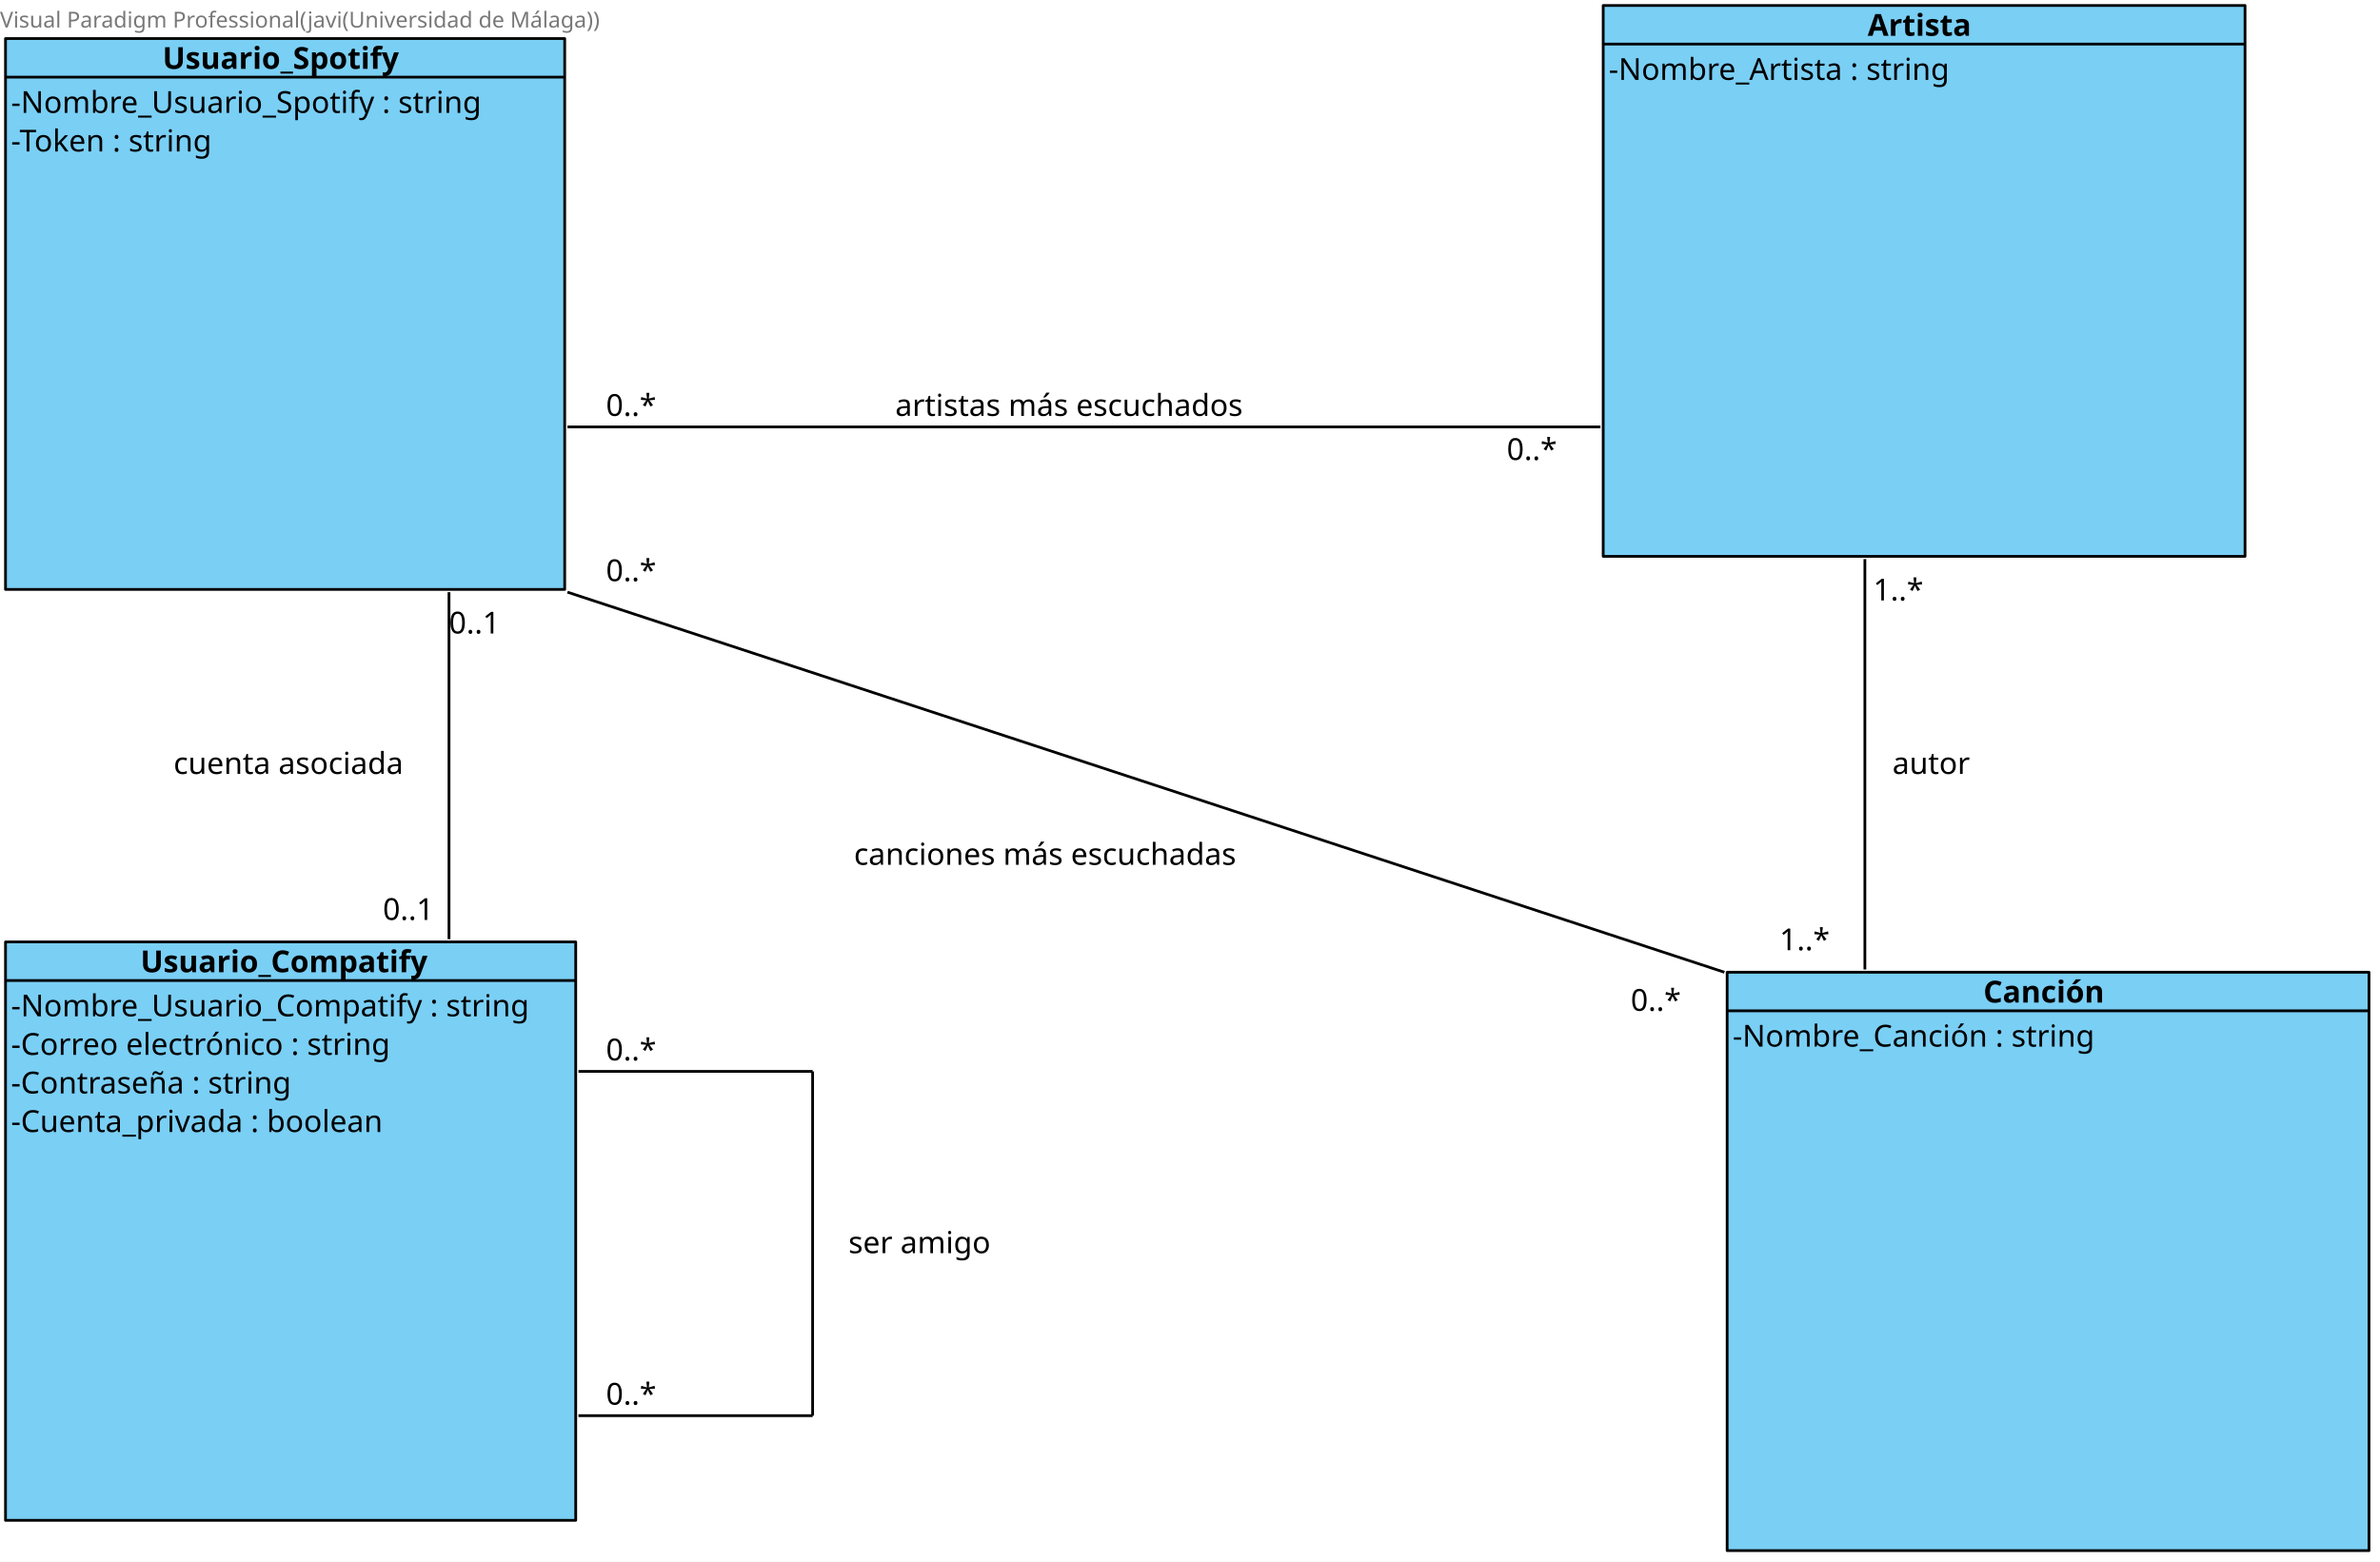
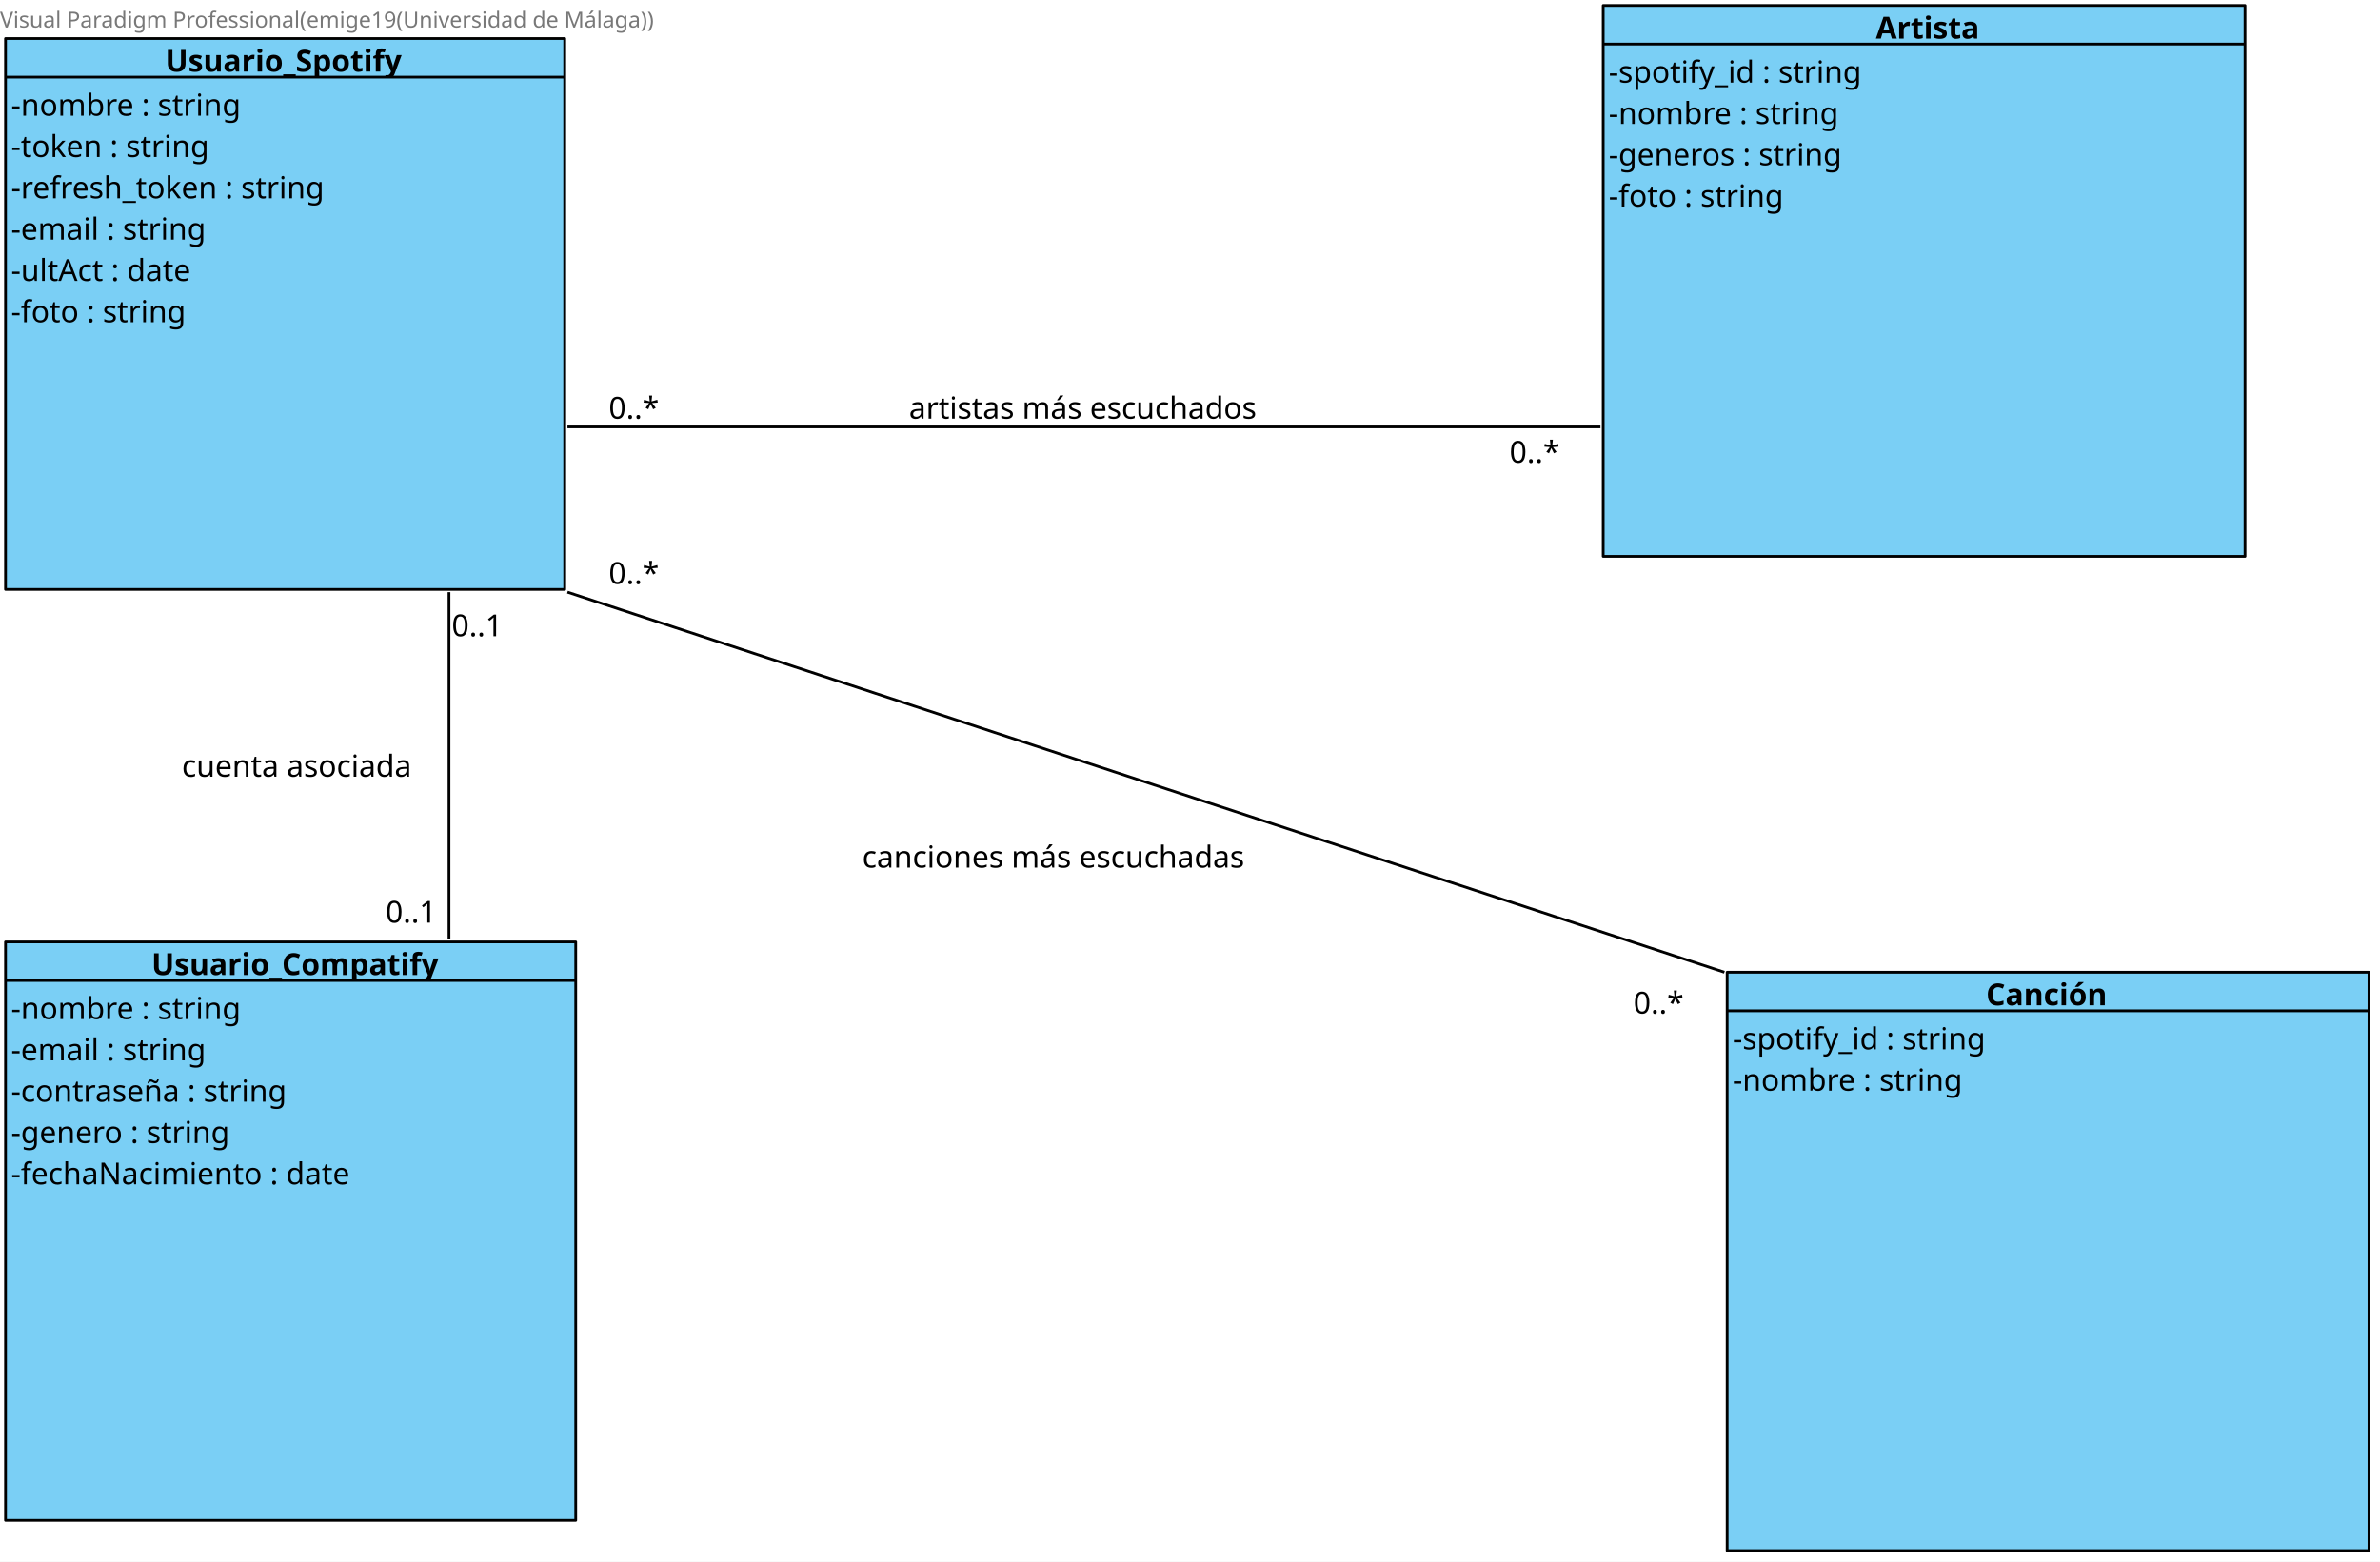
<svg xmlns="http://www.w3.org/2000/svg" fill-opacity="0" color-rendering="auto" color-interpolation="auto" text-rendering="auto" stroke="rgb(0,0,0)" stroke-linecap="square" width="864" stroke-miterlimit="10" shape-rendering="auto" stroke-opacity="0" fill="rgb(0,0,0)" stroke-dasharray="none" font-weight="normal" stroke-width="1" height="567" font-family="'Dialog'" font-style="normal" stroke-linejoin="miter" font-size="12px" stroke-dashoffset="0" image-rendering="auto">
  <defs id="genericDefs" />
  <g>
    <defs id="defs1">
      <clipPath clipPathUnits="userSpaceOnUse" id="clipPath1">
        <path d="M-7 -7 L214 -7 L214 211 L-7 211 L-7 -7 Z" />
      </clipPath>
      <clipPath clipPathUnits="userSpaceOnUse" id="clipPath2">
        <path d="M0 0 L0 186 L203 186 L203 0 Z" />
      </clipPath>
      <clipPath clipPathUnits="userSpaceOnUse" id="clipPath3">
        <path d="M0 0 L0 14 L203 14 L203 0 Z" />
      </clipPath>
      <clipPath clipPathUnits="userSpaceOnUse" id="clipPath4">
        <path d="M-7 -7 L244 -7 L244 211 L-7 211 L-7 -7 Z" />
      </clipPath>
      <clipPath clipPathUnits="userSpaceOnUse" id="clipPath5">
        <path d="M0 0 L0 186 L233 186 L233 0 Z" />
      </clipPath>
      <clipPath clipPathUnits="userSpaceOnUse" id="clipPath6">
        <path d="M0 0 L0 14 L233 14 L233 0 Z" />
      </clipPath>
      <clipPath clipPathUnits="userSpaceOnUse" id="clipPath7">
        <path d="M-7 -7 L244 -7 L244 221 L-7 221 L-7 -7 Z" />
      </clipPath>
      <clipPath clipPathUnits="userSpaceOnUse" id="clipPath8">
        <path d="M0 0 L0 196 L233 196 L233 0 Z" />
      </clipPath>
      <clipPath clipPathUnits="userSpaceOnUse" id="clipPath9">
        <path d="M-7 -7 L218 -7 L218 221 L-7 221 L-7 -7 Z" />
      </clipPath>
      <clipPath clipPathUnits="userSpaceOnUse" id="clipPath10">
        <path d="M0 0 L0 196 L207 196 L207 0 Z" />
      </clipPath>
      <clipPath clipPathUnits="userSpaceOnUse" id="clipPath11">
        <path d="M0 0 L0 14 L207 14 L207 0 Z" />
      </clipPath>
      <clipPath clipPathUnits="userSpaceOnUse" id="clipPath12">
+         <path d="M-7 -7 L52 -7 L52 25 L-7 25 L-7 -7 Z" />
+       </clipPath>
+       <clipPath clipPathUnits="userSpaceOnUse" id="clipPath13">
+         <path d="M0 0 L0 14 L41 14 L41 0 Z" />
+       </clipPath>
+       <clipPath clipPathUnits="userSpaceOnUse" id="clipPath14">
        <path d="M-7 -7 L51 -7 L51 25 L-7 25 L-7 -7 Z" />
      </clipPath>
-       <clipPath clipPathUnits="userSpaceOnUse" id="clipPath13">
+       <clipPath clipPathUnits="userSpaceOnUse" id="clipPath15">
        <path d="M0 0 L0 14 L40 14 L40 0 Z" />
-       </clipPath>
-       <clipPath clipPathUnits="userSpaceOnUse" id="clipPath14">
-         <path d="M-7 -7 L52 -7 L52 25 L-7 25 L-7 -7 Z" />
-       </clipPath>
-       <clipPath clipPathUnits="userSpaceOnUse" id="clipPath15">
-         <path d="M0 0 L0 14 L41 14 L41 0 Z" />
      </clipPath>
      <clipPath clipPathUnits="userSpaceOnUse" id="clipPath16">
        <path d="M0 0 L104 0 L104 230 L0 230 L0 0 Z" />
      </clipPath>
      <clipPath clipPathUnits="userSpaceOnUse" id="clipPath17">
        <path d="M0 0 L0 105 L47 105 L47 119 L0 119 L0 230 L104 230 L104 0 Z" />
      </clipPath>
      <clipPath clipPathUnits="userSpaceOnUse" id="clipPath18">
        <path d="M0 0 L479 0 L479 104 L0 104 L0 0 Z" />
      </clipPath>
      <clipPath clipPathUnits="userSpaceOnUse" id="clipPath19">
        <path d="M311 35 L311 49 L160 49 L160 35 ZM0 0 L0 104 L479 104 L479 0 Z" />
      </clipPath>
      <clipPath clipPathUnits="userSpaceOnUse" id="clipPath20">
        <path d="M0 0 L524 0 L524 242 L0 242 L0 0 Z" />
      </clipPath>
      <clipPath clipPathUnits="userSpaceOnUse" id="clipPath21">
-         <path d="M307 138 L307 152 L144 152 L144 138 ZM0 0 L0 105 L4 105 L4 119 L0 119 L0 242 L524 242 L524 119 L522 119 L522 105 L524 105 L524 0 Z" />
+         <path d="M307 138 L307 152 L144 152 L144 138 ZM0 0 L0 105 L4 105 L4 119 L0 119 L0 242 L524 242 L524 0 Z" />
      </clipPath>
      <clipPath clipPathUnits="userSpaceOnUse" id="clipPath22">
-         <path d="M0 0 L104 0 L104 253 L0 253 L0 0 Z" />
+         <path d="M-163 -14 L326 -14 L326 28 L-163 28 L-163 -14 Z" />
      </clipPath>
      <clipPath clipPathUnits="userSpaceOnUse" id="clipPath23">
-         <path d="M100 117 L100 131 L51 131 L51 117 ZM0 0 L0 253 L104 253 L104 0 Z" />
+         <path d="M-151 -14 L302 -14 L302 28 L-151 28 L-151 -14 Z" />
      </clipPath>
      <clipPath clipPathUnits="userSpaceOnUse" id="clipPath24">
-         <path d="M0 0 L189 0 L189 229 L0 229 L0 0 Z" />
-       </clipPath>
-       <clipPath clipPathUnits="userSpaceOnUse" id="clipPath25">
-         <path d="M0 0 L0 229 L189 229 L189 119 L138 119 L138 105 L189 105 L189 0 Z" />
-       </clipPath>
-       <clipPath clipPathUnits="userSpaceOnUse" id="clipPath26">
-         <path d="M-73 -14 L146 -14 L146 28 L-73 28 L-73 -14 Z" />
-       </clipPath>
-       <clipPath clipPathUnits="userSpaceOnUse" id="clipPath27">
-         <path d="M-49 -14 L98 -14 L98 28 L-49 28 L-49 -14 Z" />
-       </clipPath>
-       <clipPath clipPathUnits="userSpaceOnUse" id="clipPath28">
-         <path d="M-163 -14 L326 -14 L326 28 L-163 28 L-163 -14 Z" />
-       </clipPath>
-       <clipPath clipPathUnits="userSpaceOnUse" id="clipPath29">
-         <path d="M-151 -14 L302 -14 L302 28 L-151 28 L-151 -14 Z" />
-       </clipPath>
-       <clipPath clipPathUnits="userSpaceOnUse" id="clipPath30">
        <path d="M-106 -14 L212 -14 L212 28 L-106 28 L-106 -14 Z" />
      </clipPath>
    </defs>
    <g fill="white" text-rendering="geometricPrecision" fill-opacity="1" stroke-opacity="1" stroke="white">
      <rect x="0" width="864" height="567" y="0" stroke="none" />
    </g>
    <g font-size="11px" transform="translate(2,14)" fill-opacity="1" fill="rgb(122,207,245)" text-rendering="geometricPrecision" image-rendering="optimizeQuality" font-family="sans-serif" stroke="rgb(122,207,245)" font-weight="bold" stroke-opacity="1">
      <rect x="0" width="203" height="200" y="0" clip-path="url(#clipPath1)" stroke="none" />
    </g>
    <g fill-opacity="1" text-rendering="geometricPrecision" stroke="black" stroke-linecap="butt" transform="translate(2,14)" stroke-miterlimit="0" stroke-opacity="1" fill="black" font-weight="bold" font-family="sans-serif" stroke-linejoin="round" font-size="11px" image-rendering="optimizeQuality">
      <rect fill="none" x="0" width="203" height="200" y="0" clip-path="url(#clipPath1)" />
      <line y2="14" fill="none" x1="0" clip-path="url(#clipPath1)" x2="203" y1="14" />
    </g>
    <g font-size="11px" transform="matrix(1,0,0,1,2,28)" fill-opacity="1" fill="black" text-rendering="geometricPrecision" image-rendering="optimizeQuality" font-family="sans-serif" stroke="black" stroke-opacity="1">
-       <text x="2" xml:space="preserve" y="13" clip-path="url(#clipPath2)" stroke="none">-Nombre_Usuario_Spotify : string</text>
-     </g>
-     <g font-size="11px" transform="matrix(1,0,0,1,2,28)" fill-opacity="1" fill="black" text-rendering="geometricPrecision" image-rendering="optimizeQuality" font-family="sans-serif" stroke="black" stroke-opacity="1">
-       <text x="2" xml:space="preserve" y="27" clip-path="url(#clipPath2)" stroke="none">-Token : string</text>
+       <text x="2" xml:space="preserve" y="14" clip-path="url(#clipPath2)" stroke="none">-nombre : string</text>
+     </g>
+     <g font-size="11px" transform="matrix(1,0,0,1,2,28)" fill-opacity="1" fill="black" text-rendering="geometricPrecision" image-rendering="optimizeQuality" font-family="sans-serif" stroke="black" stroke-opacity="1">
+       <text x="2" xml:space="preserve" y="29" clip-path="url(#clipPath2)" stroke="none">-token : string</text>
+     </g>
+     <g font-size="11px" transform="matrix(1,0,0,1,2,28)" fill-opacity="1" fill="black" text-rendering="geometricPrecision" image-rendering="optimizeQuality" font-family="sans-serif" stroke="black" stroke-opacity="1">
+       <text x="2" xml:space="preserve" y="44" clip-path="url(#clipPath2)" stroke="none">-refresh_token : string</text>
+     </g>
+     <g font-size="11px" transform="matrix(1,0,0,1,2,28)" fill-opacity="1" fill="black" text-rendering="geometricPrecision" image-rendering="optimizeQuality" font-family="sans-serif" stroke="black" stroke-opacity="1">
+       <text x="2" xml:space="preserve" y="59" clip-path="url(#clipPath2)" stroke="none">-email : string</text>
+     </g>
+     <g font-size="11px" transform="matrix(1,0,0,1,2,28)" fill-opacity="1" fill="black" text-rendering="geometricPrecision" image-rendering="optimizeQuality" font-family="sans-serif" stroke="black" stroke-opacity="1">
+       <text x="2" xml:space="preserve" y="74" clip-path="url(#clipPath2)" stroke="none">-ultAct : date</text>
+     </g>
+     <g font-size="11px" transform="matrix(1,0,0,1,2,28)" fill-opacity="1" fill="black" text-rendering="geometricPrecision" image-rendering="optimizeQuality" font-family="sans-serif" stroke="black" stroke-opacity="1">
+       <text x="2" xml:space="preserve" y="89" clip-path="url(#clipPath2)" stroke="none">-foto : string</text>
    </g>
    <g font-size="11px" transform="translate(2,14)" fill-opacity="1" fill="black" text-rendering="geometricPrecision" image-rendering="optimizeQuality" font-family="sans-serif" stroke="black" font-weight="bold" stroke-opacity="1">
-       <text x="57" xml:space="preserve" y="11" clip-path="url(#clipPath3)" stroke="none">Usuario_Spotify</text>
+       <text x="58" xml:space="preserve" y="12" clip-path="url(#clipPath3)" stroke="none">Usuario_Spotify</text>
    </g>
    <g font-size="11px" transform="translate(582,2)" fill-opacity="1" fill="rgb(122,207,245)" text-rendering="geometricPrecision" image-rendering="optimizeQuality" font-family="sans-serif" stroke="rgb(122,207,245)" font-weight="bold" stroke-opacity="1">
      <rect x="0" width="233" height="200" y="0" clip-path="url(#clipPath4)" stroke="none" />
    </g>
    <g fill-opacity="1" text-rendering="geometricPrecision" stroke="black" stroke-linecap="butt" transform="translate(582,2)" stroke-miterlimit="0" stroke-opacity="1" fill="black" font-weight="bold" font-family="sans-serif" stroke-linejoin="round" font-size="11px" image-rendering="optimizeQuality">
      <rect fill="none" x="0" width="233" height="200" y="0" clip-path="url(#clipPath4)" />
      <line y2="14" fill="none" x1="0" clip-path="url(#clipPath4)" x2="233" y1="14" />
    </g>
    <g font-size="11px" transform="matrix(1,0,0,1,582,16)" fill-opacity="1" fill="black" text-rendering="geometricPrecision" image-rendering="optimizeQuality" font-family="sans-serif" stroke="black" stroke-opacity="1">
-       <text x="2" xml:space="preserve" y="13" clip-path="url(#clipPath5)" stroke="none">-Nombre_Artista : string</text>
+       <text x="2" xml:space="preserve" y="14" clip-path="url(#clipPath5)" stroke="none">-spotify_id : string</text>
+     </g>
+     <g font-size="11px" transform="matrix(1,0,0,1,582,16)" fill-opacity="1" fill="black" text-rendering="geometricPrecision" image-rendering="optimizeQuality" font-family="sans-serif" stroke="black" stroke-opacity="1">
+       <text x="2" xml:space="preserve" y="29" clip-path="url(#clipPath5)" stroke="none">-nombre : string</text>
+     </g>
+     <g font-size="11px" transform="matrix(1,0,0,1,582,16)" fill-opacity="1" fill="black" text-rendering="geometricPrecision" image-rendering="optimizeQuality" font-family="sans-serif" stroke="black" stroke-opacity="1">
+       <text x="2" xml:space="preserve" y="44" clip-path="url(#clipPath5)" stroke="none">-generos : string</text>
+     </g>
+     <g font-size="11px" transform="matrix(1,0,0,1,582,16)" fill-opacity="1" fill="black" text-rendering="geometricPrecision" image-rendering="optimizeQuality" font-family="sans-serif" stroke="black" stroke-opacity="1">
+       <text x="2" xml:space="preserve" y="59" clip-path="url(#clipPath5)" stroke="none">-foto : string</text>
    </g>
    <g font-size="11px" transform="translate(582,2)" fill-opacity="1" fill="black" text-rendering="geometricPrecision" image-rendering="optimizeQuality" font-family="sans-serif" stroke="black" font-weight="bold" stroke-opacity="1">
-       <text x="96" xml:space="preserve" y="11" clip-path="url(#clipPath6)" stroke="none">Artista</text>
+       <text x="99" xml:space="preserve" y="12" clip-path="url(#clipPath6)" stroke="none">Artista</text>
    </g>
    <g font-size="11px" transform="translate(627,353)" fill-opacity="1" fill="rgb(122,207,245)" text-rendering="geometricPrecision" image-rendering="optimizeQuality" font-family="sans-serif" stroke="rgb(122,207,245)" font-weight="bold" stroke-opacity="1">
      <rect x="0" width="233" height="210" y="0" clip-path="url(#clipPath7)" stroke="none" />
    </g>
    <g fill-opacity="1" text-rendering="geometricPrecision" stroke="black" stroke-linecap="butt" transform="translate(627,353)" stroke-miterlimit="0" stroke-opacity="1" fill="black" font-weight="bold" font-family="sans-serif" stroke-linejoin="round" font-size="11px" image-rendering="optimizeQuality">
      <rect fill="none" x="0" width="233" height="210" y="0" clip-path="url(#clipPath7)" />
      <line y2="14" fill="none" x1="0" clip-path="url(#clipPath7)" x2="233" y1="14" />
    </g>
    <g font-size="11px" transform="matrix(1,0,0,1,627,367)" fill-opacity="1" fill="black" text-rendering="geometricPrecision" image-rendering="optimizeQuality" font-family="sans-serif" stroke="black" stroke-opacity="1">
-       <text x="2" xml:space="preserve" y="13" clip-path="url(#clipPath8)" stroke="none">-Nombre_Canción : string</text>
+       <text x="2" xml:space="preserve" y="14" clip-path="url(#clipPath8)" stroke="none">-spotify_id : string</text>
+     </g>
+     <g font-size="11px" transform="matrix(1,0,0,1,627,367)" fill-opacity="1" fill="black" text-rendering="geometricPrecision" image-rendering="optimizeQuality" font-family="sans-serif" stroke="black" stroke-opacity="1">
+       <text x="2" xml:space="preserve" y="29" clip-path="url(#clipPath8)" stroke="none">-nombre : string</text>
    </g>
    <g font-size="11px" transform="translate(627,353)" fill-opacity="1" fill="black" text-rendering="geometricPrecision" image-rendering="optimizeQuality" font-family="sans-serif" stroke="black" font-weight="bold" stroke-opacity="1">
-       <text x="93" xml:space="preserve" y="11" clip-path="url(#clipPath6)" stroke="none">Canción</text>
+       <text x="94" xml:space="preserve" y="12" clip-path="url(#clipPath6)" stroke="none">Canción</text>
    </g>
    <g font-size="11px" transform="translate(2,342)" fill-opacity="1" fill="rgb(122,207,245)" text-rendering="geometricPrecision" image-rendering="optimizeQuality" font-family="sans-serif" stroke="rgb(122,207,245)" font-weight="bold" stroke-opacity="1">
      <rect x="0" width="207" height="210" y="0" clip-path="url(#clipPath9)" stroke="none" />
    </g>
    <g fill-opacity="1" text-rendering="geometricPrecision" stroke="black" stroke-linecap="butt" transform="translate(2,342)" stroke-miterlimit="0" stroke-opacity="1" fill="black" font-weight="bold" font-family="sans-serif" stroke-linejoin="round" font-size="11px" image-rendering="optimizeQuality">
      <rect fill="none" x="0" width="207" height="210" y="0" clip-path="url(#clipPath9)" />
      <line y2="14" fill="none" x1="0" clip-path="url(#clipPath9)" x2="207" y1="14" />
    </g>
    <g font-size="11px" transform="matrix(1,0,0,1,2,356)" fill-opacity="1" fill="black" text-rendering="geometricPrecision" image-rendering="optimizeQuality" font-family="sans-serif" stroke="black" stroke-opacity="1">
-       <text x="2" xml:space="preserve" y="13" clip-path="url(#clipPath10)" stroke="none">-Nombre_Usuario_Compatify : string</text>
-     </g>
-     <g font-size="11px" transform="matrix(1,0,0,1,2,356)" fill-opacity="1" fill="black" text-rendering="geometricPrecision" image-rendering="optimizeQuality" font-family="sans-serif" stroke="black" stroke-opacity="1">
-       <text x="2" xml:space="preserve" y="27" clip-path="url(#clipPath10)" stroke="none">-Correo electrónico : string</text>
-     </g>
-     <g font-size="11px" transform="matrix(1,0,0,1,2,356)" fill-opacity="1" fill="black" text-rendering="geometricPrecision" image-rendering="optimizeQuality" font-family="sans-serif" stroke="black" stroke-opacity="1">
-       <text x="2" xml:space="preserve" y="41" clip-path="url(#clipPath10)" stroke="none">-Contraseña : string</text>
-     </g>
-     <g font-size="11px" transform="matrix(1,0,0,1,2,356)" fill-opacity="1" fill="black" text-rendering="geometricPrecision" image-rendering="optimizeQuality" font-family="sans-serif" stroke="black" stroke-opacity="1">
-       <text x="2" xml:space="preserve" y="55" clip-path="url(#clipPath10)" stroke="none">-Cuenta_privada : boolean</text>
+       <text x="2" xml:space="preserve" y="14" clip-path="url(#clipPath10)" stroke="none">-nombre : string</text>
+     </g>
+     <g font-size="11px" transform="matrix(1,0,0,1,2,356)" fill-opacity="1" fill="black" text-rendering="geometricPrecision" image-rendering="optimizeQuality" font-family="sans-serif" stroke="black" stroke-opacity="1">
+       <text x="2" xml:space="preserve" y="29" clip-path="url(#clipPath10)" stroke="none">-email : string</text>
+     </g>
+     <g font-size="11px" transform="matrix(1,0,0,1,2,356)" fill-opacity="1" fill="black" text-rendering="geometricPrecision" image-rendering="optimizeQuality" font-family="sans-serif" stroke="black" stroke-opacity="1">
+       <text x="2" xml:space="preserve" y="44" clip-path="url(#clipPath10)" stroke="none">-contraseña : string</text>
+     </g>
+     <g font-size="11px" transform="matrix(1,0,0,1,2,356)" fill-opacity="1" fill="black" text-rendering="geometricPrecision" image-rendering="optimizeQuality" font-family="sans-serif" stroke="black" stroke-opacity="1">
+       <text x="2" xml:space="preserve" y="59" clip-path="url(#clipPath10)" stroke="none">-genero : string</text>
+     </g>
+     <g font-size="11px" transform="matrix(1,0,0,1,2,356)" fill-opacity="1" fill="black" text-rendering="geometricPrecision" image-rendering="optimizeQuality" font-family="sans-serif" stroke="black" stroke-opacity="1">
+       <text x="2" xml:space="preserve" y="74" clip-path="url(#clipPath10)" stroke="none">-fechaNacimiento : date</text>
    </g>
    <g font-size="11px" transform="translate(2,342)" fill-opacity="1" fill="black" text-rendering="geometricPrecision" image-rendering="optimizeQuality" font-family="sans-serif" stroke="black" font-weight="bold" stroke-opacity="1">
-       <text x="49" xml:space="preserve" y="11" clip-path="url(#clipPath11)" stroke="none">Usuario_Compatify</text>
+       <text x="53" xml:space="preserve" y="12" clip-path="url(#clipPath11)" stroke="none">Usuario_Compatify</text>
+     </g>
+     <g font-size="11px" transform="translate(153,219)" fill-opacity="1" fill="black" text-rendering="geometricPrecision" image-rendering="optimizeQuality" font-family="sans-serif" stroke="black" stroke-opacity="1">
+       <text x="11" xml:space="preserve" y="12" clip-path="url(#clipPath13)" stroke="none">0..1</text>
+     </g>
+     <g font-size="11px" transform="translate(129,323)" fill-opacity="1" fill="black" text-rendering="geometricPrecision" image-rendering="optimizeQuality" font-family="sans-serif" stroke="black" stroke-opacity="1">
+       <text x="11" xml:space="preserve" y="12" clip-path="url(#clipPath13)" stroke="none">0..1</text>
+     </g>
+     <g font-size="11px" transform="translate(210,200)" fill-opacity="1" fill="black" text-rendering="geometricPrecision" image-rendering="optimizeQuality" font-family="sans-serif" stroke="black" stroke-opacity="1">
+       <text x="11" xml:space="preserve" y="12" clip-path="url(#clipPath15)" stroke="none">0..*</text>
    </g>
    <g font-size="11px" transform="translate(582,356)" fill-opacity="1" fill="black" text-rendering="geometricPrecision" image-rendering="optimizeQuality" font-family="sans-serif" stroke="black" stroke-opacity="1">
-       <text x="10" xml:space="preserve" y="11" clip-path="url(#clipPath13)" stroke="none">0..*</text>
+       <text x="11" xml:space="preserve" y="12" clip-path="url(#clipPath15)" stroke="none">0..*</text>
    </g>
    <g font-size="11px" transform="translate(210,140)" fill-opacity="1" fill="black" text-rendering="geometricPrecision" image-rendering="optimizeQuality" font-family="sans-serif" stroke="black" stroke-opacity="1">
-       <text x="10" xml:space="preserve" y="11" clip-path="url(#clipPath13)" stroke="none">0..*</text>
-     </g>
-     <g font-size="11px" transform="translate(210,200)" fill-opacity="1" fill="black" text-rendering="geometricPrecision" image-rendering="optimizeQuality" font-family="sans-serif" stroke="black" stroke-opacity="1">
-       <text x="10" xml:space="preserve" y="11" clip-path="url(#clipPath13)" stroke="none">0..*</text>
+       <text x="11" xml:space="preserve" y="12" clip-path="url(#clipPath15)" stroke="none">0..*</text>
    </g>
    <g font-size="11px" transform="translate(537,156)" fill-opacity="1" fill="black" text-rendering="geometricPrecision" image-rendering="optimizeQuality" font-family="sans-serif" stroke="black" stroke-opacity="1">
-       <text x="10" xml:space="preserve" y="11" clip-path="url(#clipPath13)" stroke="none">0..*</text>
-     </g>
-     <g font-size="11px" transform="translate(153,219)" fill-opacity="1" fill="black" text-rendering="geometricPrecision" image-rendering="optimizeQuality" font-family="sans-serif" stroke="black" stroke-opacity="1">
-       <text x="10" xml:space="preserve" y="11" clip-path="url(#clipPath15)" stroke="none">0..1</text>
-     </g>
-     <g font-size="11px" transform="translate(129,323)" fill-opacity="1" fill="black" text-rendering="geometricPrecision" image-rendering="optimizeQuality" font-family="sans-serif" stroke="black" stroke-opacity="1">
-       <text x="10" xml:space="preserve" y="11" clip-path="url(#clipPath15)" stroke="none">0..1</text>
-     </g>
-     <g font-size="11px" transform="translate(670,207)" fill-opacity="1" fill="black" text-rendering="geometricPrecision" image-rendering="optimizeQuality" font-family="sans-serif" stroke="black" stroke-opacity="1">
-       <text x="10" xml:space="preserve" y="11" clip-path="url(#clipPath13)" stroke="none">1..*</text>
-     </g>
-     <g font-size="11px" transform="translate(636,334)" fill-opacity="1" fill="black" text-rendering="geometricPrecision" image-rendering="optimizeQuality" font-family="sans-serif" stroke="black" stroke-opacity="1">
-       <text x="10" xml:space="preserve" y="11" clip-path="url(#clipPath13)" stroke="none">1..*</text>
-     </g>
-     <g font-size="11px" transform="translate(210,374)" fill-opacity="1" fill="black" text-rendering="geometricPrecision" image-rendering="optimizeQuality" font-family="sans-serif" stroke="black" stroke-opacity="1">
-       <text x="10" xml:space="preserve" y="11" clip-path="url(#clipPath13)" stroke="none">0..*</text>
-     </g>
-     <g font-size="11px" transform="translate(210,499)" fill-opacity="1" fill="black" text-rendering="geometricPrecision" image-rendering="optimizeQuality" font-family="sans-serif" stroke="black" stroke-opacity="1">
-       <text x="10" xml:space="preserve" y="11" clip-path="url(#clipPath13)" stroke="none">0..*</text>
+       <text x="11" xml:space="preserve" y="12" clip-path="url(#clipPath15)" stroke="none">0..*</text>
    </g>
    <g stroke-linecap="butt" font-size="11px" transform="translate(113,165)" fill-opacity="1" fill="black" text-rendering="geometricPrecision" image-rendering="optimizeQuality" font-family="sans-serif" stroke-linejoin="round" stroke="black" stroke-opacity="1">
      <line y2="176" fill="none" x1="50" clip-path="url(#clipPath17)" x2="50" y1="50" />
    </g>
    <g stroke-linecap="butt" font-size="11px" transform="translate(156,105)" fill-opacity="1" fill="black" text-rendering="geometricPrecision" image-rendering="optimizeQuality" font-family="sans-serif" stroke-linejoin="round" stroke="black" stroke-opacity="1">
      <line y2="50" fill="none" x1="50" clip-path="url(#clipPath19)" x2="425" y1="50" />
    </g>
    <g stroke-linecap="butt" font-size="11px" transform="translate(156,165)" fill-opacity="1" fill="black" text-rendering="geometricPrecision" image-rendering="optimizeQuality" font-family="sans-serif" stroke-linejoin="round" stroke="black" stroke-opacity="1">
      <line y2="188" fill="none" x1="50" clip-path="url(#clipPath21)" x2="470" y1="50" />
    </g>
-     <g stroke-linecap="butt" font-size="11px" transform="translate(627,153)" fill-opacity="1" fill="black" text-rendering="geometricPrecision" image-rendering="optimizeQuality" font-family="sans-serif" stroke-linejoin="round" stroke="black" stroke-opacity="1">
-       <line y2="199" fill="none" x1="50" clip-path="url(#clipPath23)" x2="50" y1="50" />
-     </g>
-     <g stroke-linecap="butt" font-size="11px" transform="translate(160,339)" fill-opacity="1" fill="black" text-rendering="geometricPrecision" image-rendering="optimizeQuality" font-family="sans-serif" stroke-linejoin="round" stroke="black" stroke-opacity="1">
-       <line y2="175" fill="none" x1="50" clip-path="url(#clipPath25)" x2="135" y1="175" />
-       <line y2="50" fill="none" x1="135" clip-path="url(#clipPath25)" x2="135" y1="175" />
-       <line y2="50" fill="none" x1="135" clip-path="url(#clipPath25)" x2="50" y1="50" />
-     </g>
-     <g font-size="11px" transform="translate(298,444)" fill-opacity="1" fill="black" text-rendering="geometricPrecision" image-rendering="optimizeQuality" font-family="sans-serif" stroke="black" stroke-opacity="1">
-       <text x="10" xml:space="preserve" y="11" clip-path="url(#clipPath26)" stroke="none">ser amigo</text>
-     </g>
-     <g font-size="11px" transform="translate(678,270)" fill-opacity="1" fill="black" text-rendering="geometricPrecision" image-rendering="optimizeQuality" font-family="sans-serif" stroke="black" stroke-opacity="1">
-       <text x="9" xml:space="preserve" y="11" clip-path="url(#clipPath27)" stroke="none">autor</text>
-     </g>
    <g font-size="11px" transform="translate(300,303)" fill-opacity="1" fill="black" text-rendering="geometricPrecision" image-rendering="optimizeQuality" font-family="sans-serif" stroke="black" stroke-opacity="1">
-       <text x="10" xml:space="preserve" y="11" clip-path="url(#clipPath28)" stroke="none">canciones más escuchadas</text>
+       <text x="13" xml:space="preserve" y="12" clip-path="url(#clipPath22)" stroke="none">canciones más escuchadas</text>
    </g>
    <g font-size="11px" transform="translate(316,140)" fill-opacity="1" fill="black" text-rendering="geometricPrecision" image-rendering="optimizeQuality" font-family="sans-serif" stroke="black" stroke-opacity="1">
-       <text x="9" xml:space="preserve" y="11" clip-path="url(#clipPath29)" stroke="none">artistas más escuchados</text>
+       <text x="14" xml:space="preserve" y="12" clip-path="url(#clipPath23)" stroke="none">artistas más escuchados</text>
    </g>
    <g font-size="11px" transform="translate(54,270)" fill-opacity="1" fill="black" text-rendering="geometricPrecision" image-rendering="optimizeQuality" font-family="sans-serif" stroke="black" stroke-opacity="1">
-       <text x="9" xml:space="preserve" y="11" clip-path="url(#clipPath30)" stroke="none">cuenta asociada</text>
+       <text x="12" xml:space="preserve" y="12" clip-path="url(#clipPath24)" stroke="none">cuenta asociada</text>
    </g>
    <g font-size="8px" fill-opacity="1" fill="rgb(120,120,120)" text-rendering="geometricPrecision" image-rendering="optimizeQuality" stroke="rgb(120,120,120)" stroke-opacity="1">
-       <text x="0" xml:space="preserve" y="10" stroke="none">Visual Paradigm Professional(javi(Universidad de Málaga))</text>
+       <text x="0" xml:space="preserve" y="10" stroke="none">Visual Paradigm Professional(emige19(Universidad de Málaga))</text>
    </g>
  </g>
</svg>
